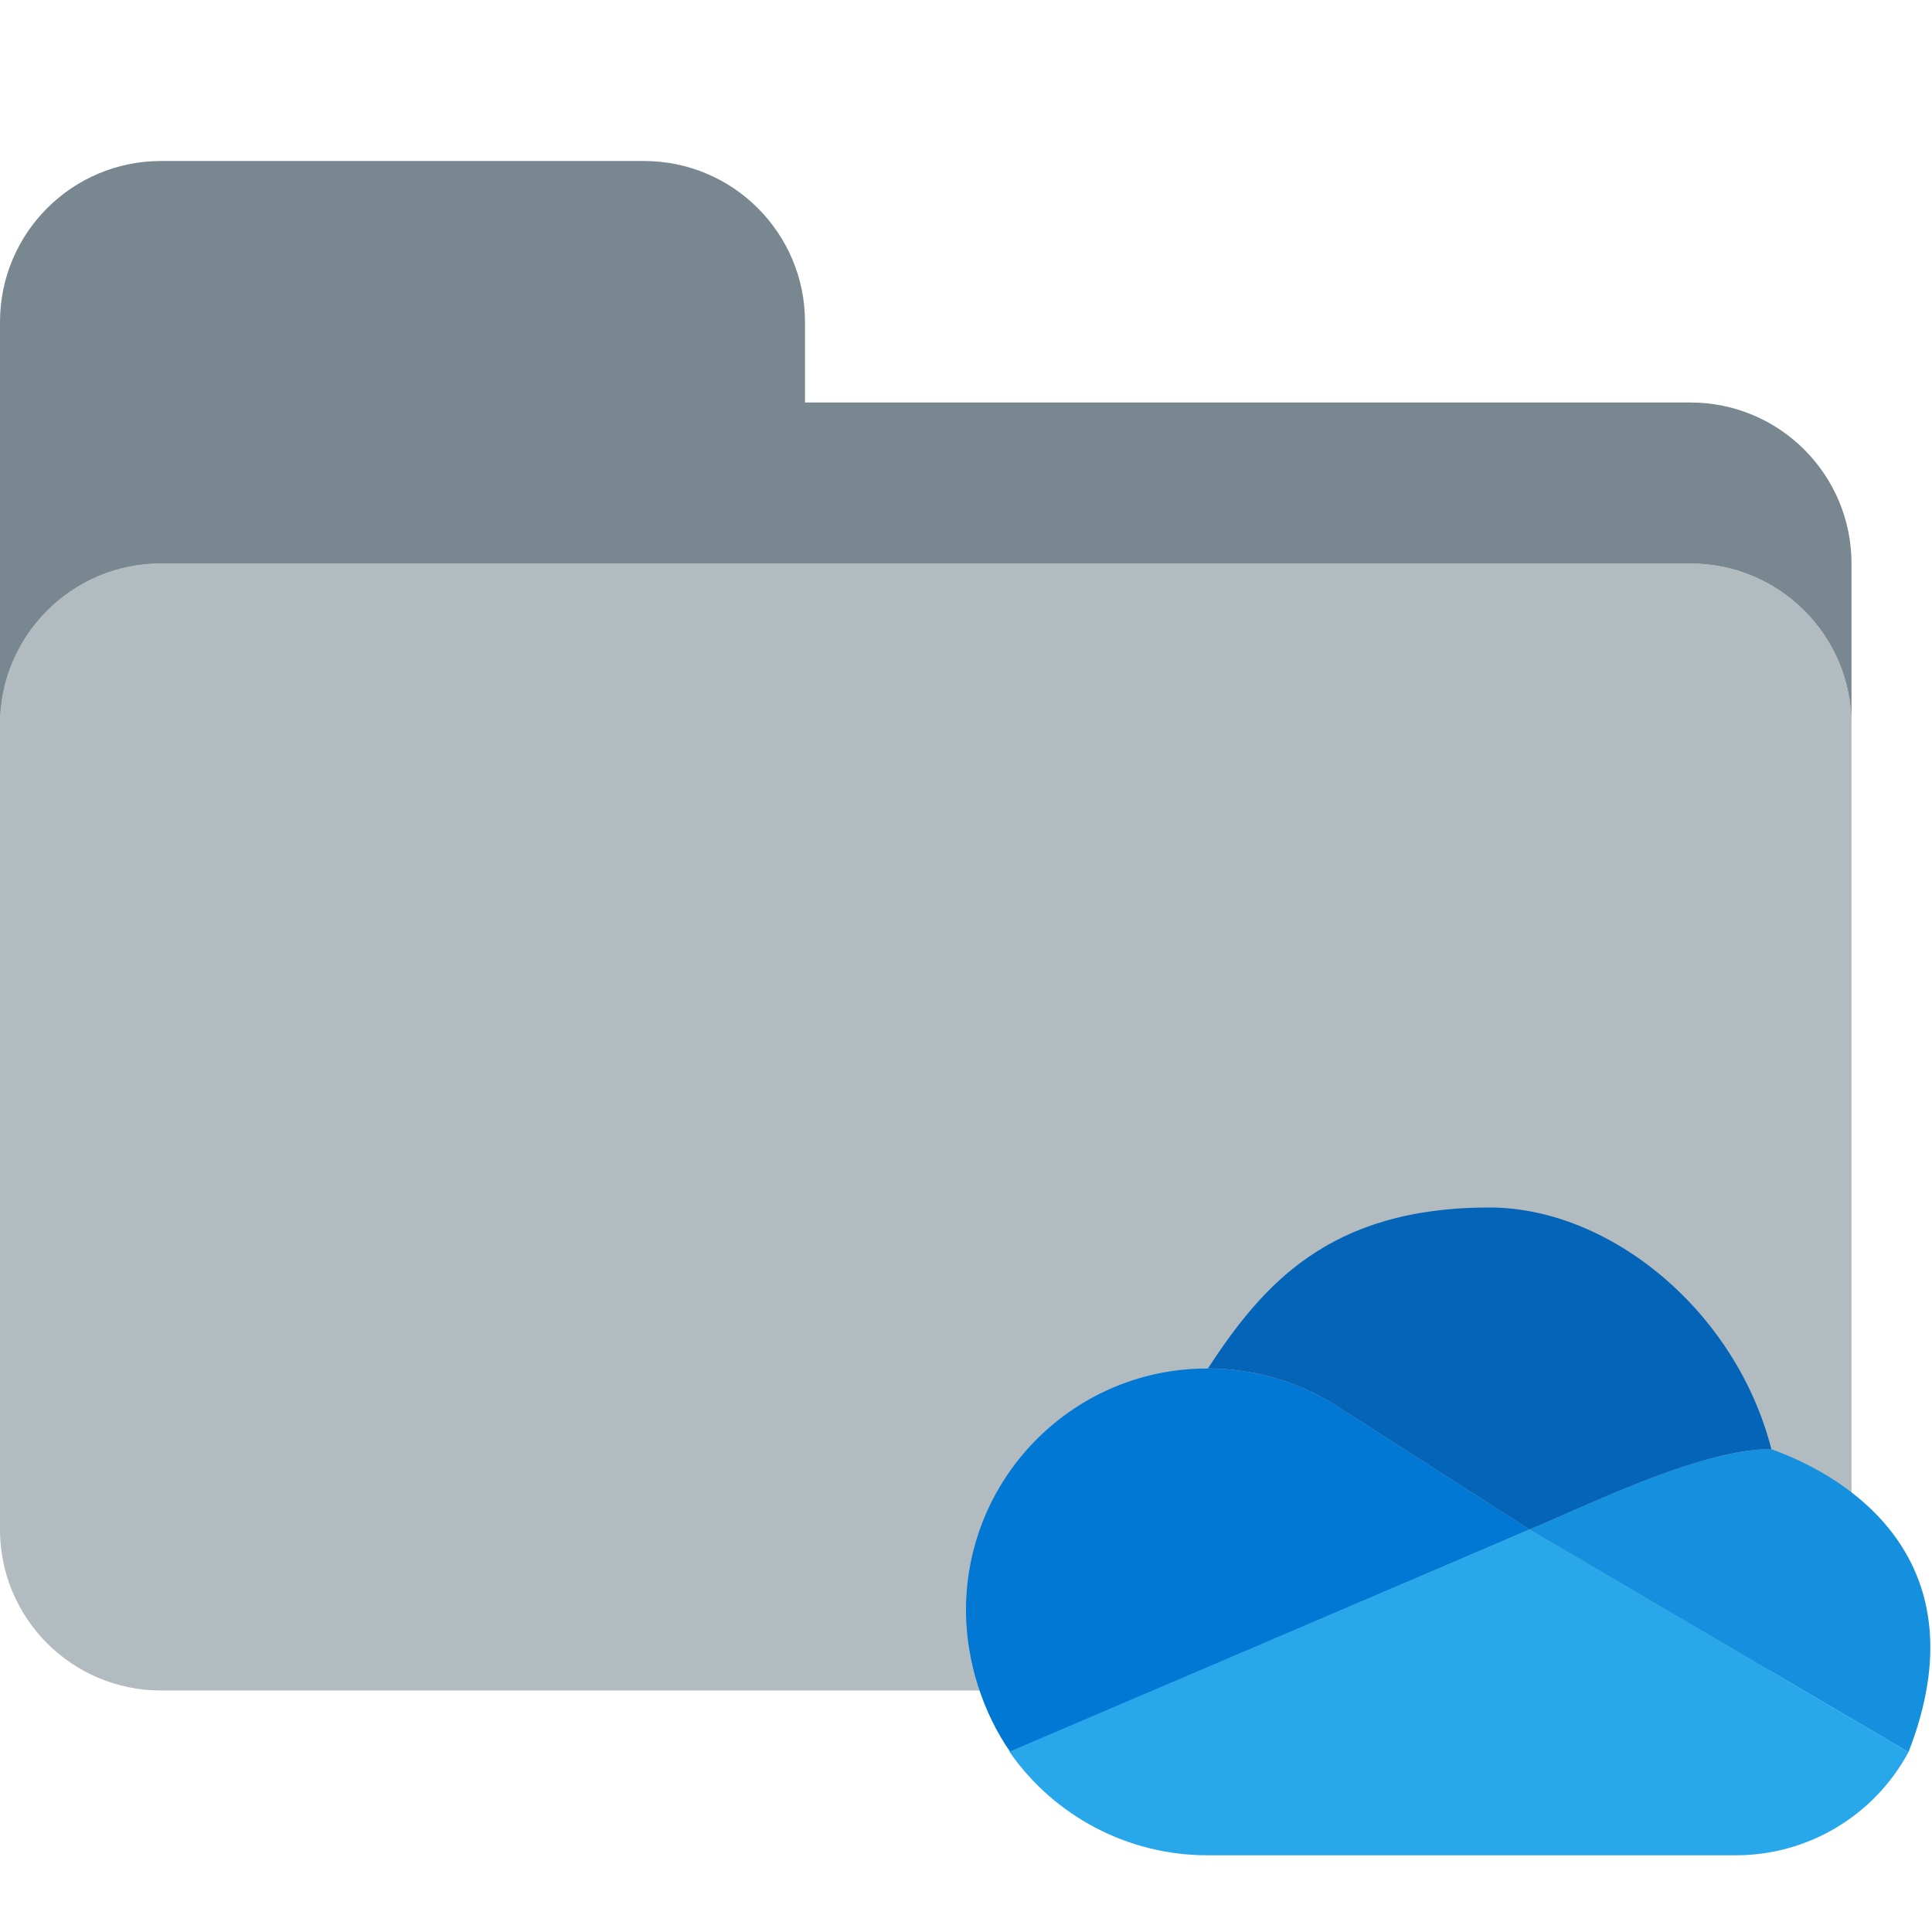
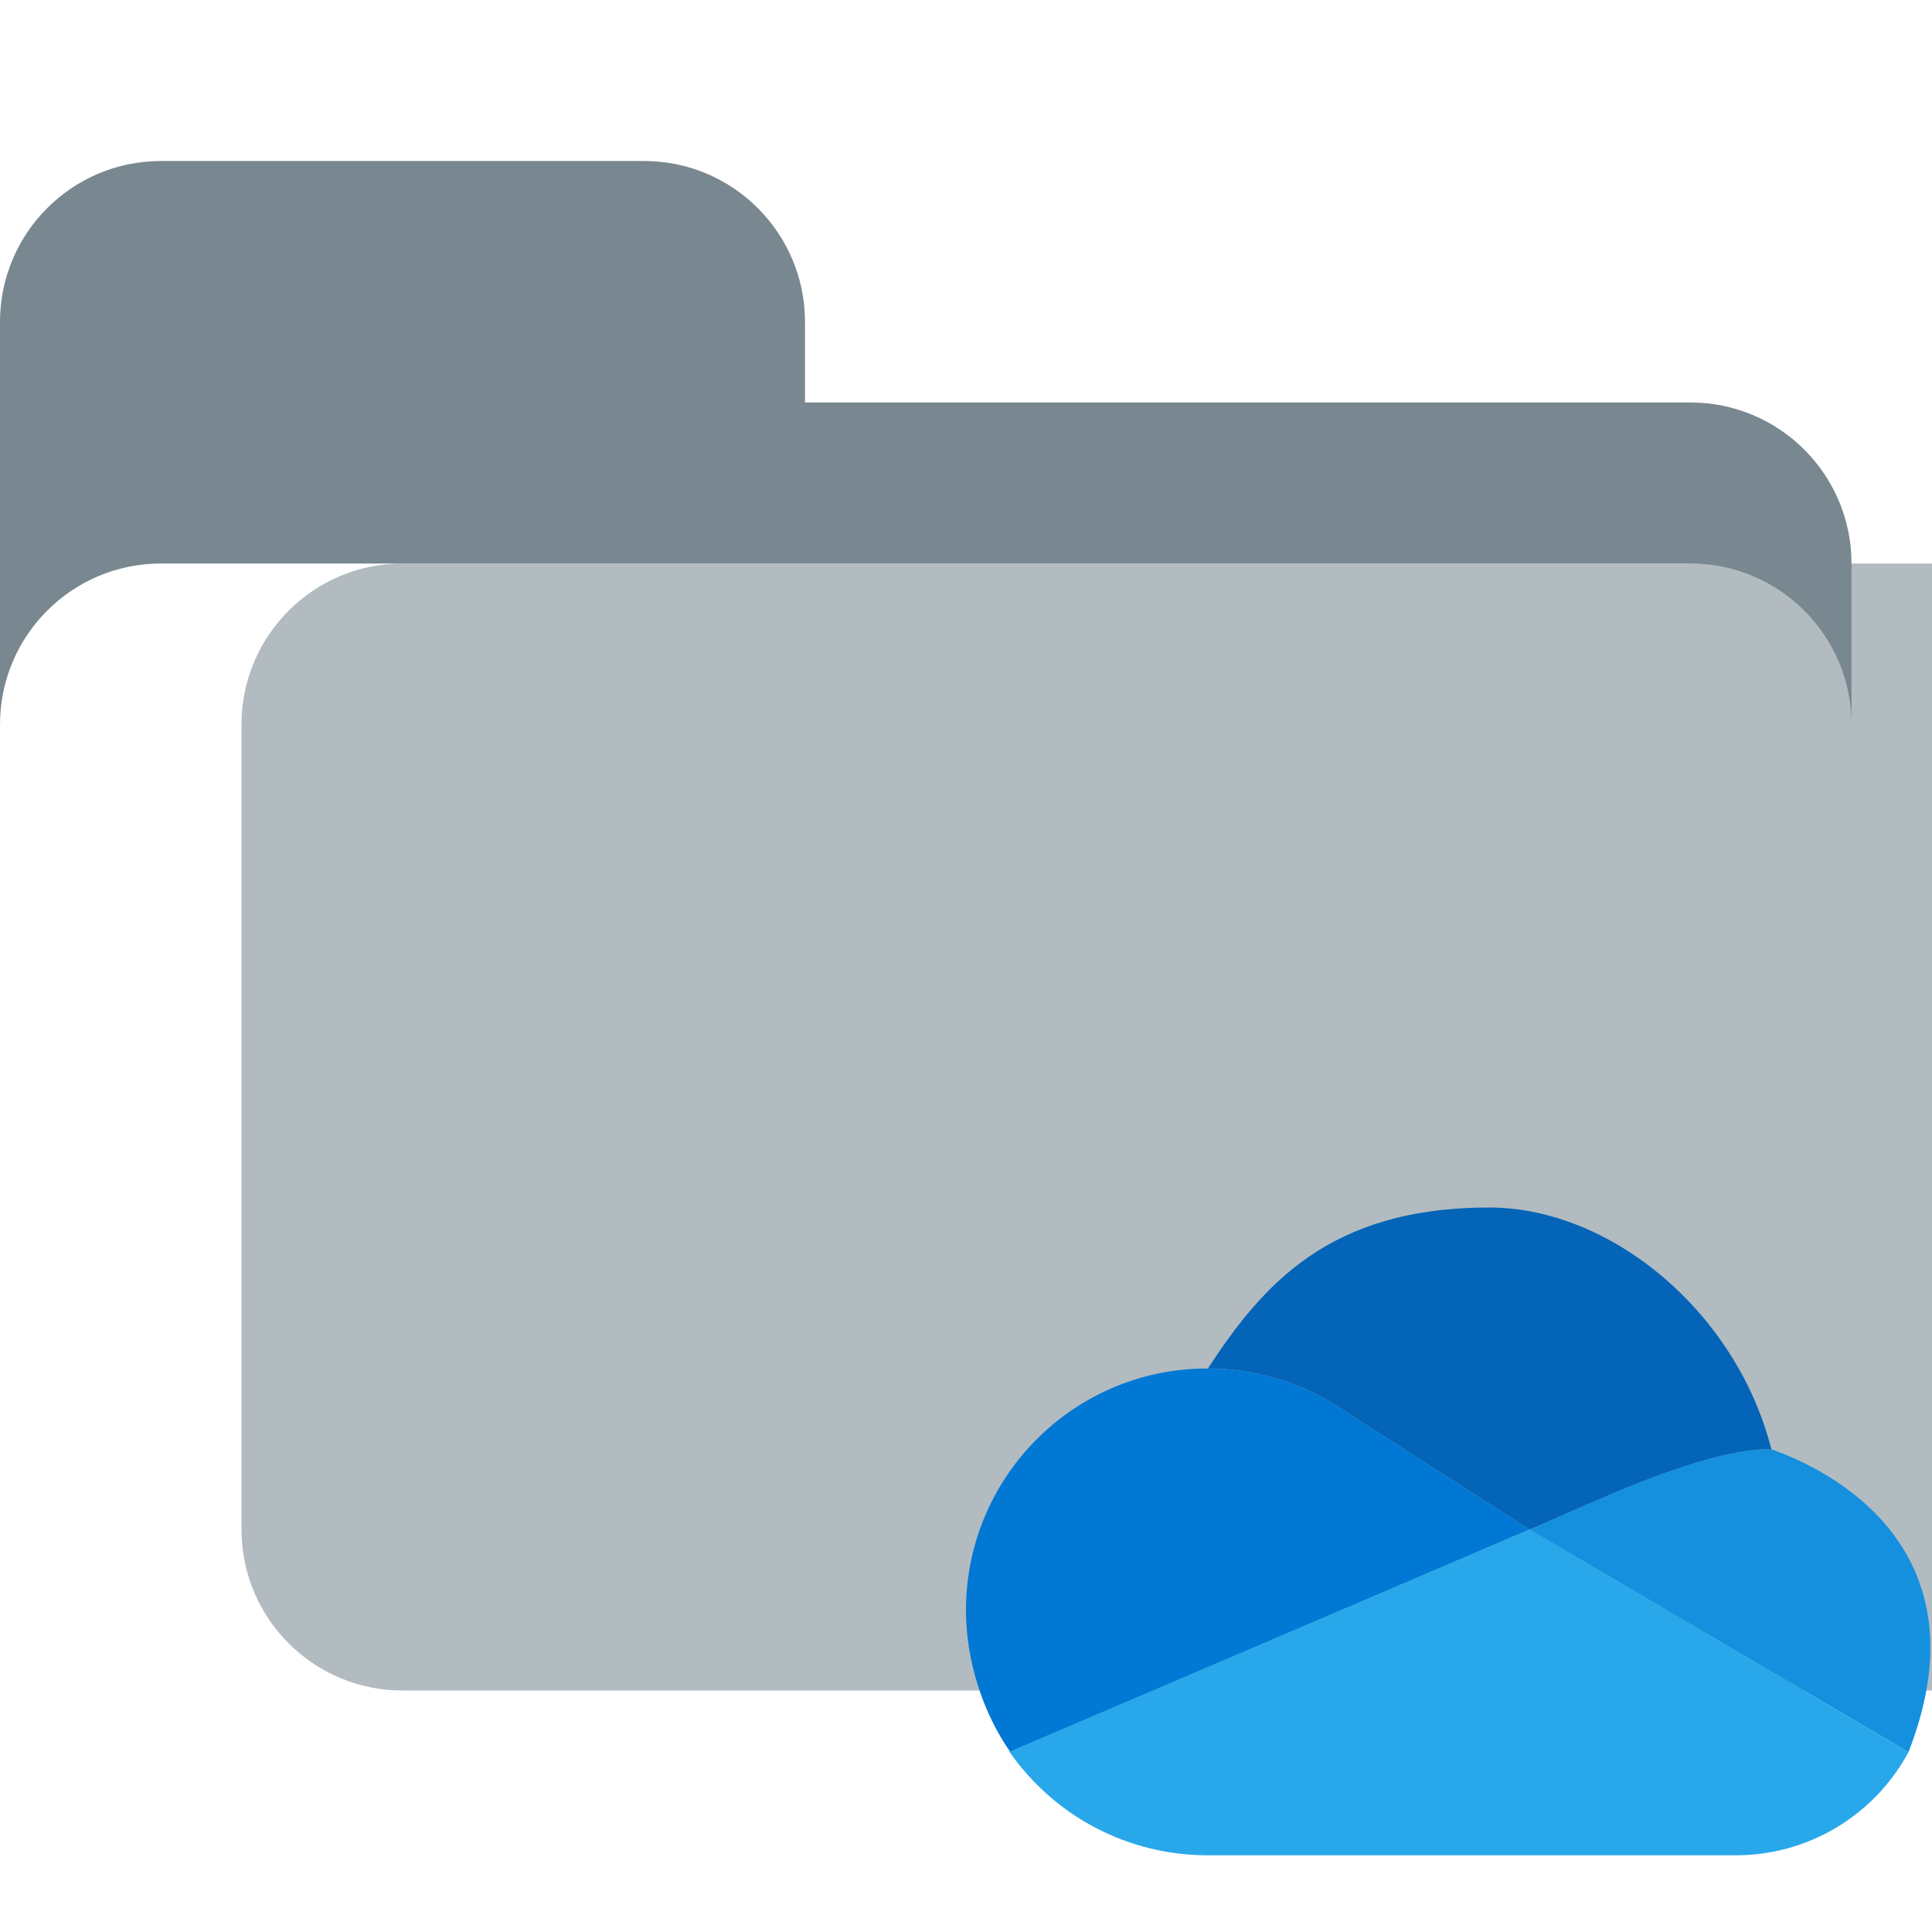
<svg xmlns="http://www.w3.org/2000/svg" width="24" height="24" viewBox="0 0 24 24" fill="none">
-   <rect y="7" width="23" height="14" rx="2" fill="#B2BBC0" />
+   <rect x="3" y="7" width="23" height="14" rx="2" fill="#B2BBC0" />
  <path d="M16.576 17.446C16.092 17.146 15.53 16.993 14.961 17C13.306 17.02 11.98 18.381 12 20.04C12.008 20.642 12.207 21.272 12.551 21.766L19 19L16.576 17.446Z" fill="#0078D4" />
  <path d="M12.539 21.76C13.1 22.567 14.019 23.048 15 23.047H21.562C22.459 23.048 23.283 22.555 23.708 21.765L19 19L12.539 21.76Z" fill="#28A8EA" />
  <path d="M21.999 18.001C21.138 18 19.773 18.674 19 19L23.708 21.765C24.628 19.409 22.994 18.352 21.999 18.001Z" fill="#1490DF" />
  <path d="M22 18.001L22.004 18C21.565 16.285 20 15 18.5 15C16.501 15 15.681 15.97 15.005 16.999C15.558 17.001 16.104 17.153 16.576 17.446L19 19C19.126 18.947 19.268 18.885 19.421 18.817C20.204 18.473 21.278 18 21.999 18.001L22 18.001Z" fill="#0364B8" />
  <path d="M2 2C0.895 2 0 2.896 0 4V9C0 7.896 0.895 7 2 7H21C22.105 7 23 7.896 23 9V7C23 5.896 22.105 5 21 5H10V4C10 2.896 9.105 2 8 2H2Z" fill="#788790" />
</svg>
